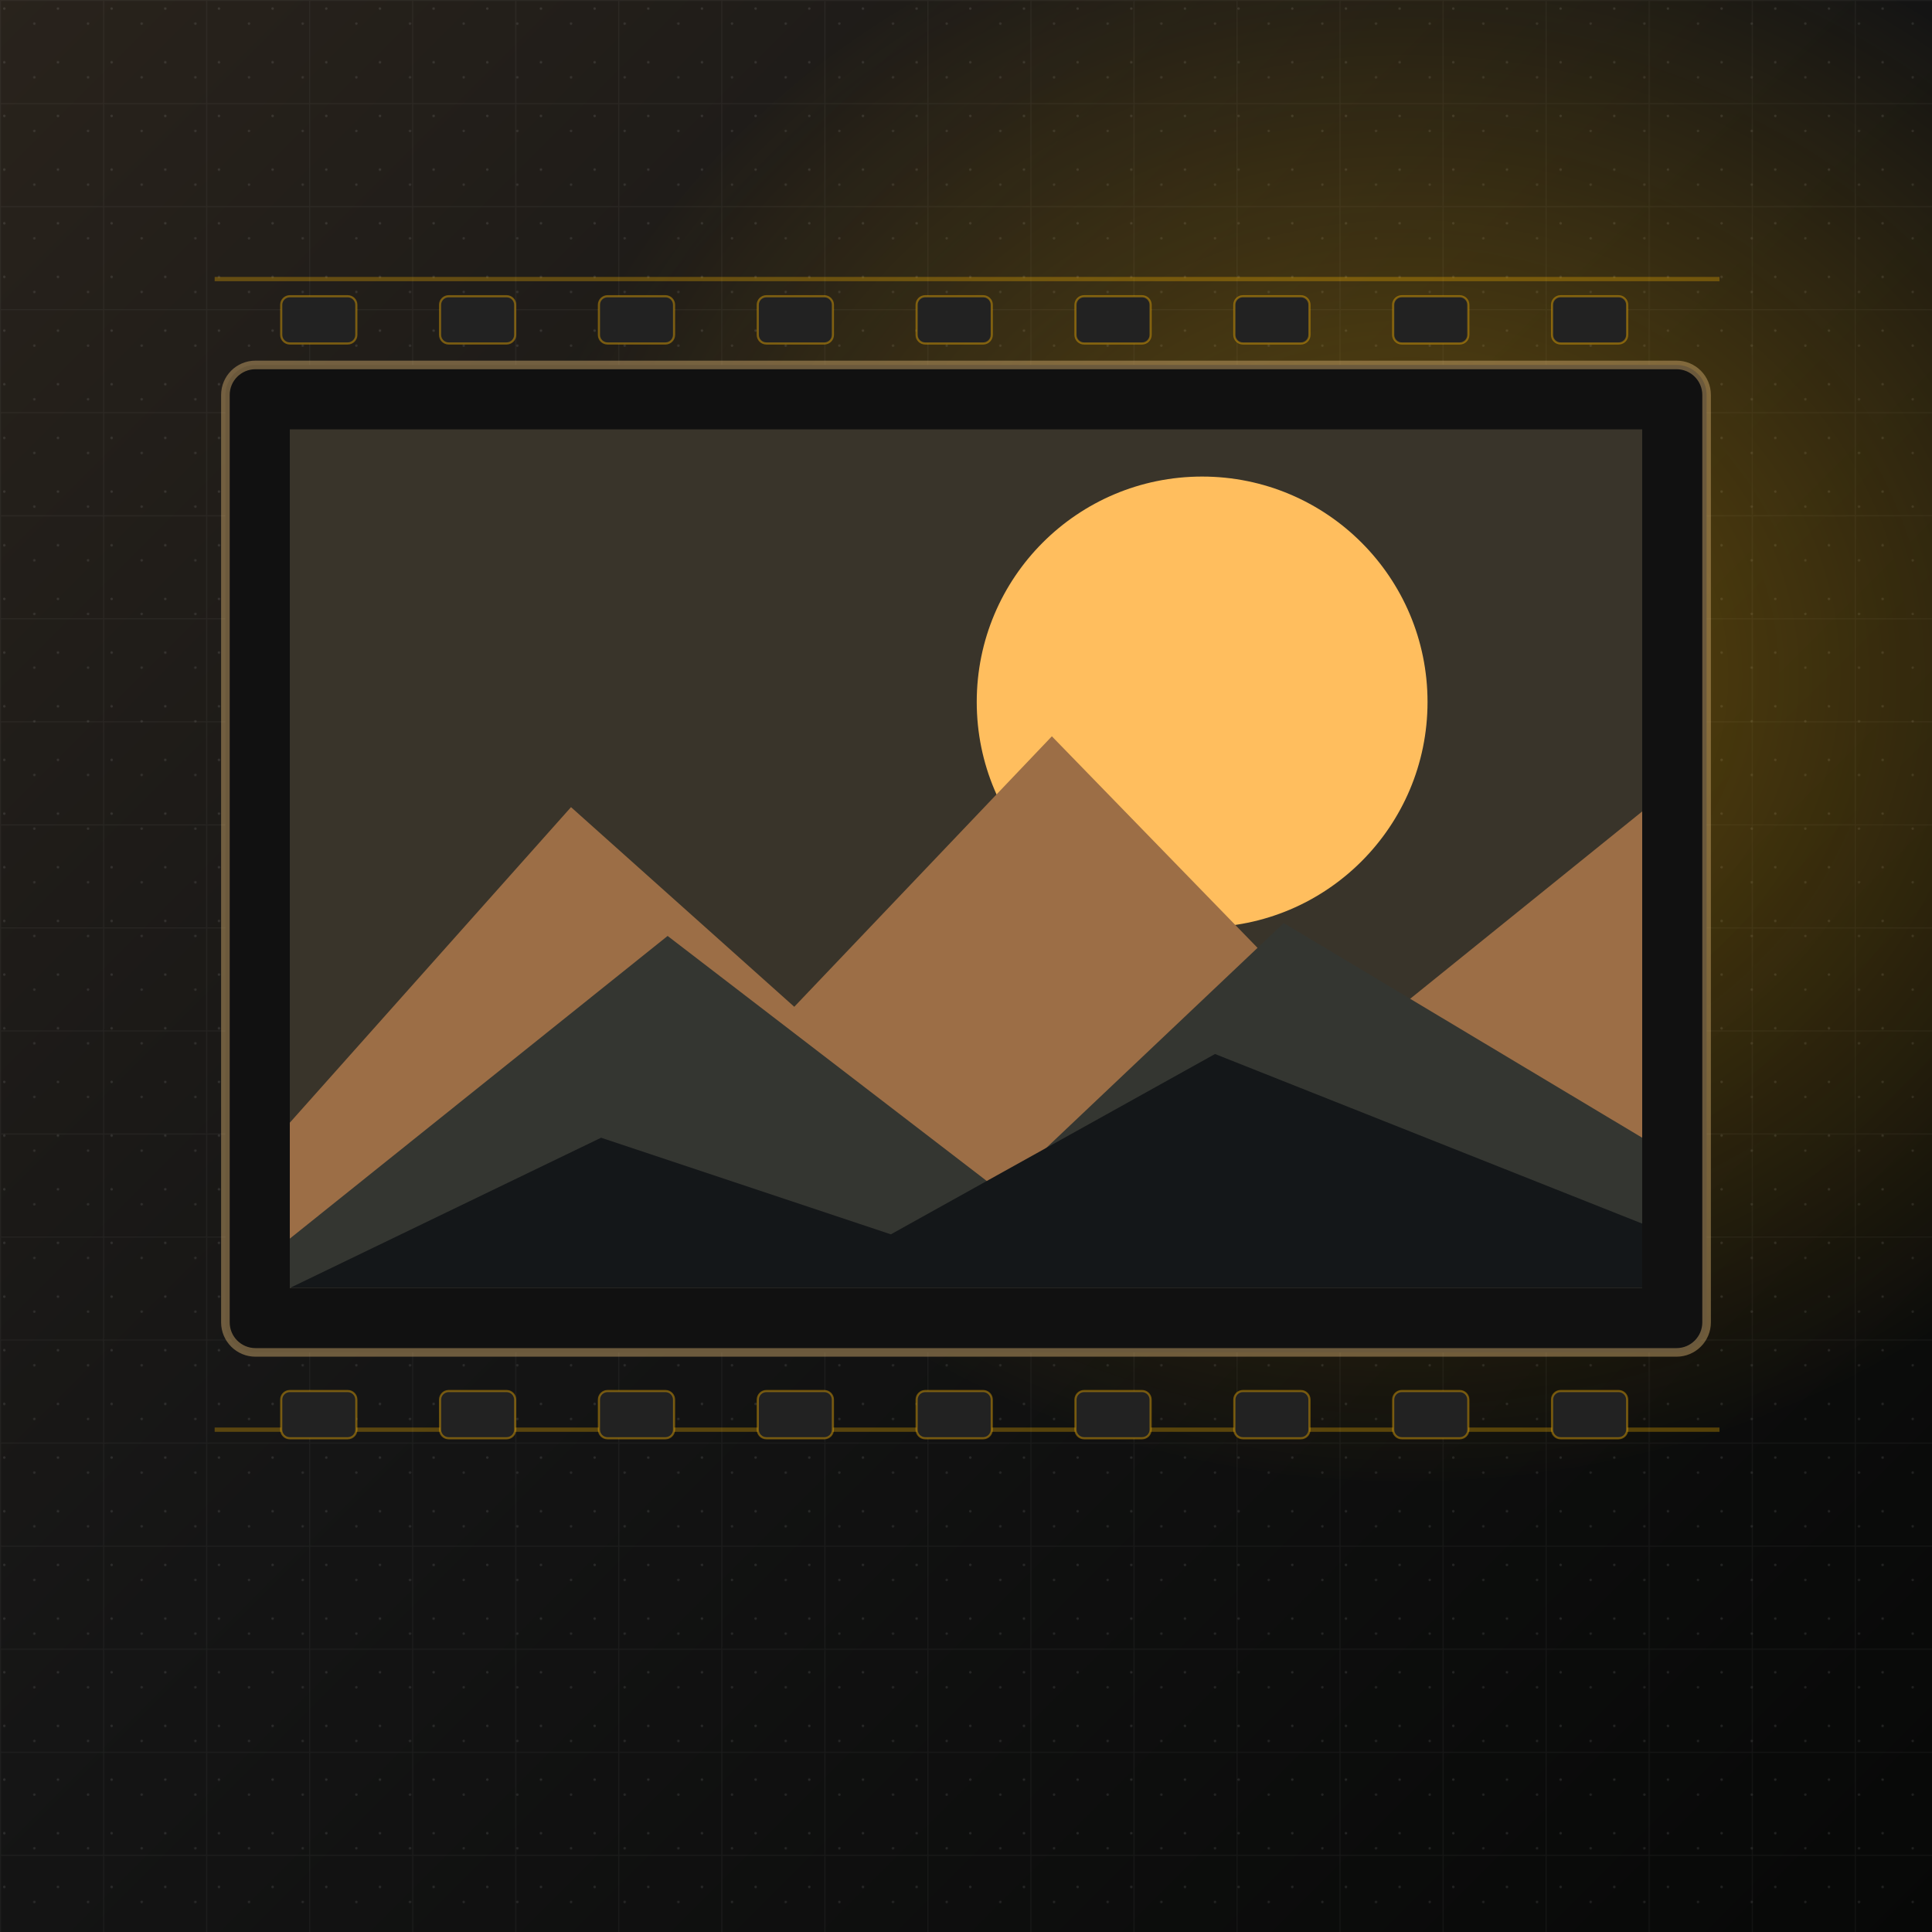
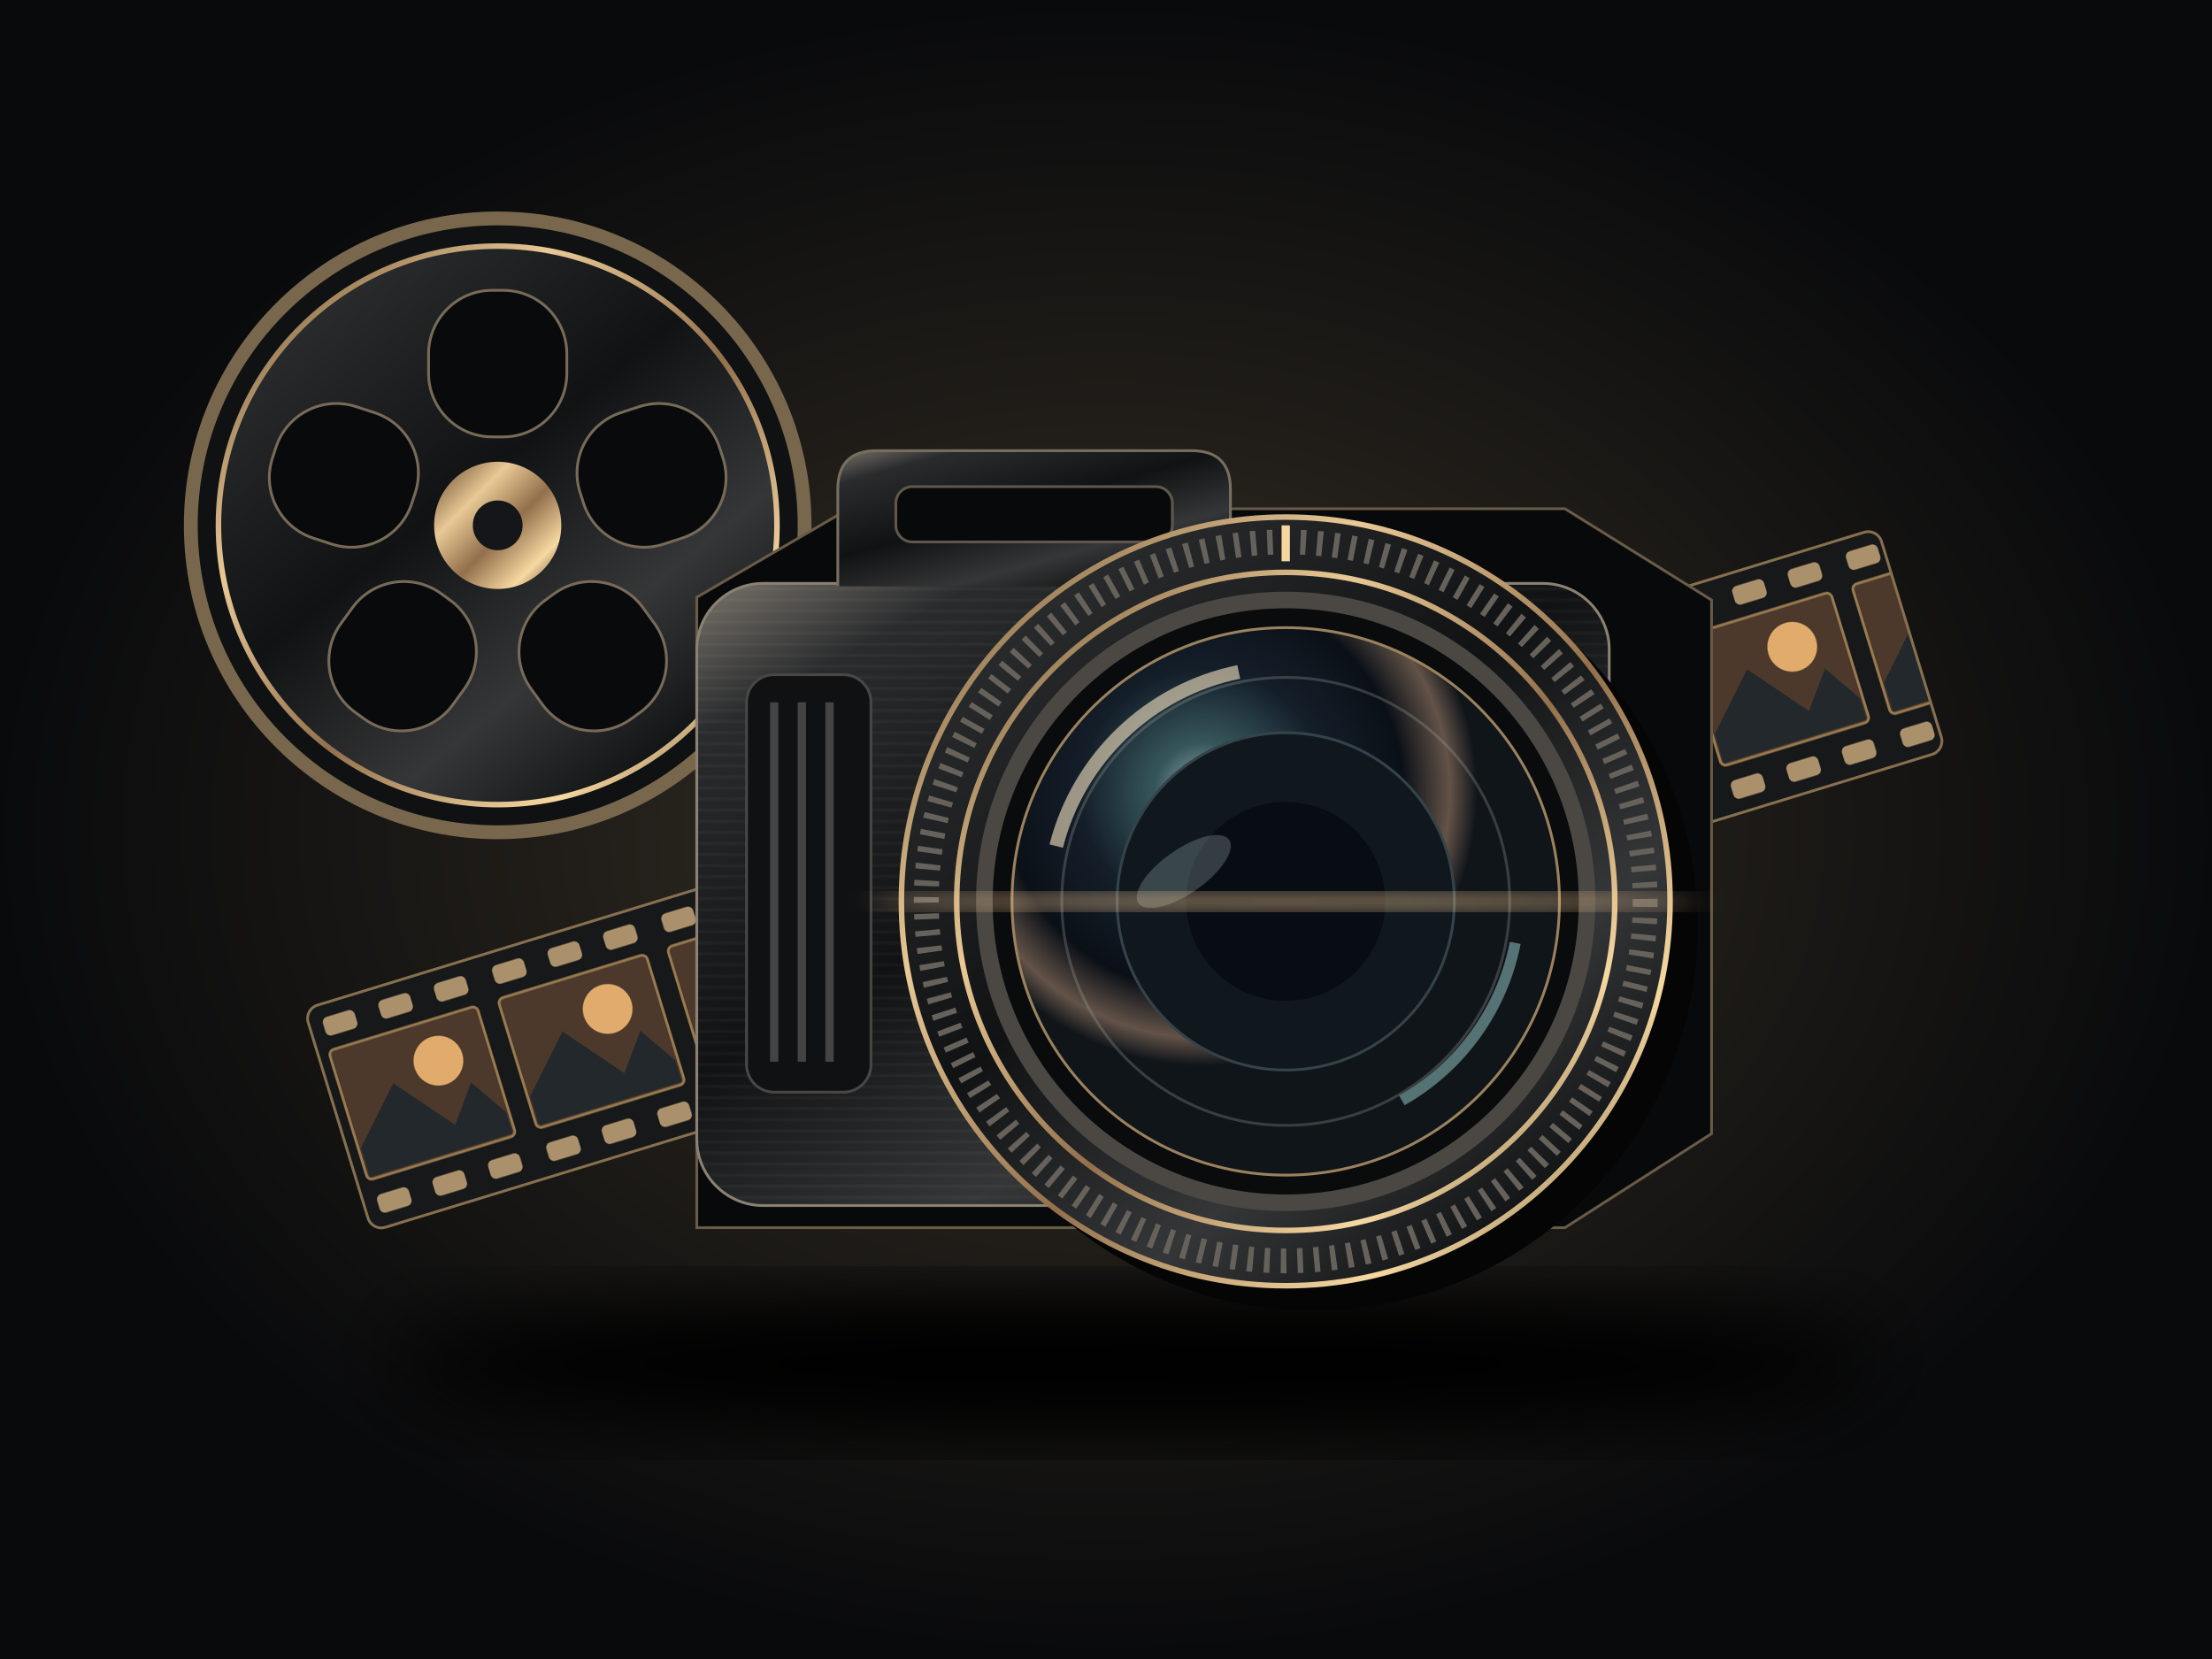
- <svg xmlns="http://www.w3.org/2000/svg" width="900" height="900" viewBox="0 0 900 900" role="img" aria-hidden="true">
+ <svg xmlns="http://www.w3.org/2000/svg" viewBox="0 0 800 600">
  <defs>
-     <linearGradient id="bg" x1="0" y1="0" x2="1" y2="1">
-       <stop stop-color="#29231c" />
-       <stop offset=".46" stop-color="#151515" />
-       <stop offset="1" stop-color="#070807" />
+     <radialGradient id="bg">
+       <stop stop-color="#373025" />
+       <stop offset="1" stop-color="#090a0c" />
+     </radialGradient>
+     <linearGradient id="metal" x2=".8" y2="1">
+       <stop stop-color="#79736a" />
+       <stop offset=".15" stop-color="#292b2d" />
+       <stop offset=".48" stop-color="#111214" />
+       <stop offset=".75" stop-color="#353638" />
+       <stop offset="1" stop-color="#090a0b" />
    </linearGradient>
-     <radialGradient id="glow">
-       <stop stop-color="#FFB800" stop-opacity=".35" />
-       <stop offset="1" stop-color="#FFB800" stop-opacity="0" />
+     <linearGradient id="gold" x2="1" y2="1">
+       <stop stop-color="#61452b" />
+       <stop offset=".3" stop-color="#e9c995" />
+       <stop offset=".55" stop-color="#92704c" />
+       <stop offset=".8" stop-color="#f6d8a1" />
+       <stop offset="1" stop-color="#503b25" />
+     </linearGradient>
+     <radialGradient id="glass" cx=".35" cy=".3">
+       <stop stop-color="#9baeb2" />
+       <stop offset=".18" stop-color="#36565b" />
+       <stop offset=".45" stop-color="#141e29" />
+       <stop offset=".73" stop-color="#0b1017" />
+       <stop offset=".9" stop-color="#635348" />
+       <stop offset="1" stop-color="#10151a" />
    </radialGradient>
-     <linearGradient id="metal" x1="0" y1="0" x2="1" y2="1">
-       <stop stop-color="#424344" />
-       <stop offset=".43" stop-color="#212224" />
-       <stop offset="1" stop-color="#0c0d0f" />
-     </linearGradient>
-     <pattern id="grid" width="48" height="48" patternUnits="userSpaceOnUse">
-       <path d="M48 0H0V48" fill="none" stroke="#ffffff" stroke-opacity=".045" />
+     <pattern id="grain" width="4" height="4" patternUnits="userSpaceOnUse">
+       <path d="M0 1H4" stroke="#fff" stroke-opacity=".035" />
    </pattern>
-     <pattern id="grain" width="25" height="25" patternUnits="userSpaceOnUse">
-       <circle cx="2" cy="4" r=".6" fill="#fff" opacity=".1" />
-       <circle cx="16" cy="11" r=".6" fill="#fff" opacity=".09" />
+     <filter id="shadow">
+       <feGaussianBlur stdDeviation="15" />
+     </filter>
+     <filter id="glow">
+       <feGaussianBlur stdDeviation="5" />
+     </filter>
+     <pattern id="film" width="64" height="84" patternUnits="userSpaceOnUse">
+       <rect width="64" height="84" fill="#171819" />
+       <rect x="5" y="5" width="12" height="7" rx="2" fill="#aa916b" />
+       <rect x="5" y="72" width="12" height="7" rx="2" fill="#aa916b" />
+       <rect x="26" y="5" width="12" height="7" rx="2" fill="#aa916b" />
+       <rect x="26" y="72" width="12" height="7" rx="2" fill="#aa916b" />
+       <rect x="47" y="5" width="12" height="7" rx="2" fill="#aa916b" />
+       <rect x="47" y="72" width="12" height="7" rx="2" fill="#aa916b" />
+       <rect x="4" y="17" width="56" height="49" rx="2" fill="#4c392b" stroke="#96784e" />
+       <circle cx="41" cy="32" r="9" fill="#e0ab6b" />
+       <path d="M5 65V54L23 35 40 56 50 43 59 57V65Z" fill="#22282b" />
    </pattern>
  </defs>
-   <rect width="900" height="900" fill="url(#bg)" />
-   <rect width="900" height="900" fill="url(#grid)" />
-   <rect width="900" height="900" fill="url(#grain)" />
-   <ellipse cx="655" cy="315" rx="420" ry="375" fill="url(#glow)" />
-   <rect x="105" y="170" width="690" height="460" rx="14" fill="#111" stroke="#c7a269" stroke-opacity=".5" stroke-width="4" />
-   <rect x="135" y="200" width="630" height="400" fill="#39342a" />
-   <circle cx="560" cy="327" r="105" fill="#ffbe5e" />
-   <path d="M135 523L266 376L370 469L490 343L630 487L765 378V600H135Z" fill="#9c6e46" />
-   <path d="M135 577L311 436L466 555L598 430L765 530V600H135Z" fill="#343631" />
-   <path d="M135 600L280 530L415 575L566 491L765 570V600Z" fill="#141719" />
-   <path d="M100 130H801M100 666H801" stroke="#ffb800" stroke-opacity=".3" stroke-width="2" />
-   <g fill="#222" stroke="#ffb800" stroke-opacity=".4">
-     <rect x="131" y="138" width="35" height="22" rx="4" />
-     <rect x="131" y="648" width="35" height="22" rx="4" />
-     <rect x="205" y="138" width="35" height="22" rx="4" />
-     <rect x="205" y="648" width="35" height="22" rx="4" />
-     <rect x="279" y="138" width="35" height="22" rx="4" />
-     <rect x="279" y="648" width="35" height="22" rx="4" />
-     <rect x="353" y="138" width="35" height="22" rx="4" />
-     <rect x="353" y="648" width="35" height="22" rx="4" />
-     <rect x="427" y="138" width="35" height="22" rx="4" />
-     <rect x="427" y="648" width="35" height="22" rx="4" />
-     <rect x="501" y="138" width="35" height="22" rx="4" />
-     <rect x="501" y="648" width="35" height="22" rx="4" />
-     <rect x="575" y="138" width="35" height="22" rx="4" />
-     <rect x="575" y="648" width="35" height="22" rx="4" />
-     <rect x="649" y="138" width="35" height="22" rx="4" />
-     <rect x="649" y="648" width="35" height="22" rx="4" />
-     <rect x="723" y="138" width="35" height="22" rx="4" />
-     <rect x="723" y="648" width="35" height="22" rx="4" />
+   <rect width="800" height="600" fill="url(#bg)" />
+   <ellipse cx="410" cy="493" rx="270" ry="29" fill="#000" filter="url(#shadow)" />
+   <g transform="translate(110 365) rotate(-17)">
+     <rect width="595" height="84" rx="5" fill="url(#film)" stroke="#86704e" />
+     <animateTransform attributeName="transform" type="translate" values="0 0;14 -9;0 0" additive="sum" dur="8s" repeatCount="indefinite" />
+   </g>
+   <g transform="translate(180 190)">
+     <g>
+       <animateTransform attributeName="transform" type="rotate" from="0" to="360" dur="16s" repeatCount="indefinite" />
+       <circle r="111" fill="#101113" stroke="#78674c" stroke-width="5" />
+       <circle r="101" fill="url(#metal)" stroke="url(#gold)" stroke-width="2" />
+       <g transform="rotate(0)">
+         <rect x="-25" y="-85" width="50" height="53" rx="23" fill="#090a0c" stroke="#776b58" />
+       </g>
+       <g transform="rotate(72)">
+         <rect x="-25" y="-85" width="50" height="53" rx="23" fill="#090a0c" stroke="#776b58" />
+       </g>
+       <g transform="rotate(144)">
+         <rect x="-25" y="-85" width="50" height="53" rx="23" fill="#090a0c" stroke="#776b58" />
+       </g>
+       <g transform="rotate(216)">
+         <rect x="-25" y="-85" width="50" height="53" rx="23" fill="#090a0c" stroke="#776b58" />
+       </g>
+       <g transform="rotate(288)">
+         <rect x="-25" y="-85" width="50" height="53" rx="23" fill="#090a0c" stroke="#776b58" />
+       </g>
+       <circle r="23" fill="url(#gold)" />
+       <circle r="9" fill="#151619" />
+     </g>
+   </g>
+   <g>
+     <animateTransform attributeName="transform" type="translate" values="0 0;0 -12;0 0" dur="8s" repeatCount="indefinite" />
+     <path d="M252 216L307 184H566L619 217V410L566 444H252Z" fill="#08090a" stroke="#685b47" />
+     <rect x="252" y="211" width="330" height="225" rx="24" fill="url(#metal)" stroke="#8a8172" />
+     <rect x="252" y="211" width="330" height="225" rx="24" fill="url(#grain)" />
+     <path d="M303 212V177Q303 163 317 163H431Q445 163 445 177V212" fill="url(#metal)" stroke="#776e60" />
+     <rect x="324" y="176" width="100" height="20" rx="6" fill="#08090a" stroke="#5f574b" />
+     <rect x="270" y="244" width="45" height="151" rx="10" fill="#101113" stroke="#494745" />
+     <path d="M280 254V384M290 254V384M300 254V384" stroke="#444" stroke-width="3" />
+     <circle cx="550" cy="237" r="7" fill="#a13930" />
+     <circle cx="528" cy="237" r="5" fill="#92928b" />
+     <g transform="translate(465 326)">
+       <ellipse cx="10" cy="9" rx="139" ry="139" fill="#050506" />
+       <circle r="139" fill="url(#metal)" stroke="url(#gold)" stroke-width="2" />
+       <g>
+         <animateTransform attributeName="transform" type="rotate" from="0" to="360" dur="24s" repeatCount="indefinite" />
+         <circle r="130" fill="none" stroke="#66625b" stroke-width="9" stroke-dasharray="2 4" />
+         <circle r="119" fill="none" stroke="url(#gold)" stroke-width="2" />
+         <path d="M0 -136V-123" stroke="#f5d5a0" stroke-width="3" />
+       </g>
+       <circle r="109" fill="#0a0b0c" stroke="#4b4843" stroke-width="6" />
+       <circle r="99" fill="url(#glass)" stroke="#9b825e" />
+       <circle r="81" fill="none" stroke="#a4a9a1" stroke-opacity=".28" />
+       <circle r="61" fill="#10181e" stroke="#34434a" />
+       <circle r="36" fill="#080d14" />
+       <g opacity=".65">
+         <animateTransform attributeName="transform" type="rotate" values="-20;20;-20" dur="8s" repeatCount="indefinite" />
+         <path d="M-83 -20A86 86 0 0 1 -17 -83" fill="none" stroke="#e6d5b7" stroke-width="5" />
+         <path d="M42 72A84 84 0 0 0 83 15" fill="none" stroke="#79a4a5" stroke-width="4" />
+         <ellipse cx="-24" cy="-30" rx="20" ry="8" transform="rotate(-35)" fill="#c7e1df" opacity=".35" />
+       </g>
+       <ellipse rx="150" ry="3" fill="#ffd29a" filter="url(#glow)">
+         <animate attributeName="opacity" values="0;0;.8;0;0" dur="8s" repeatCount="indefinite" />
+       </ellipse>
+     </g>
  </g>
</svg>
